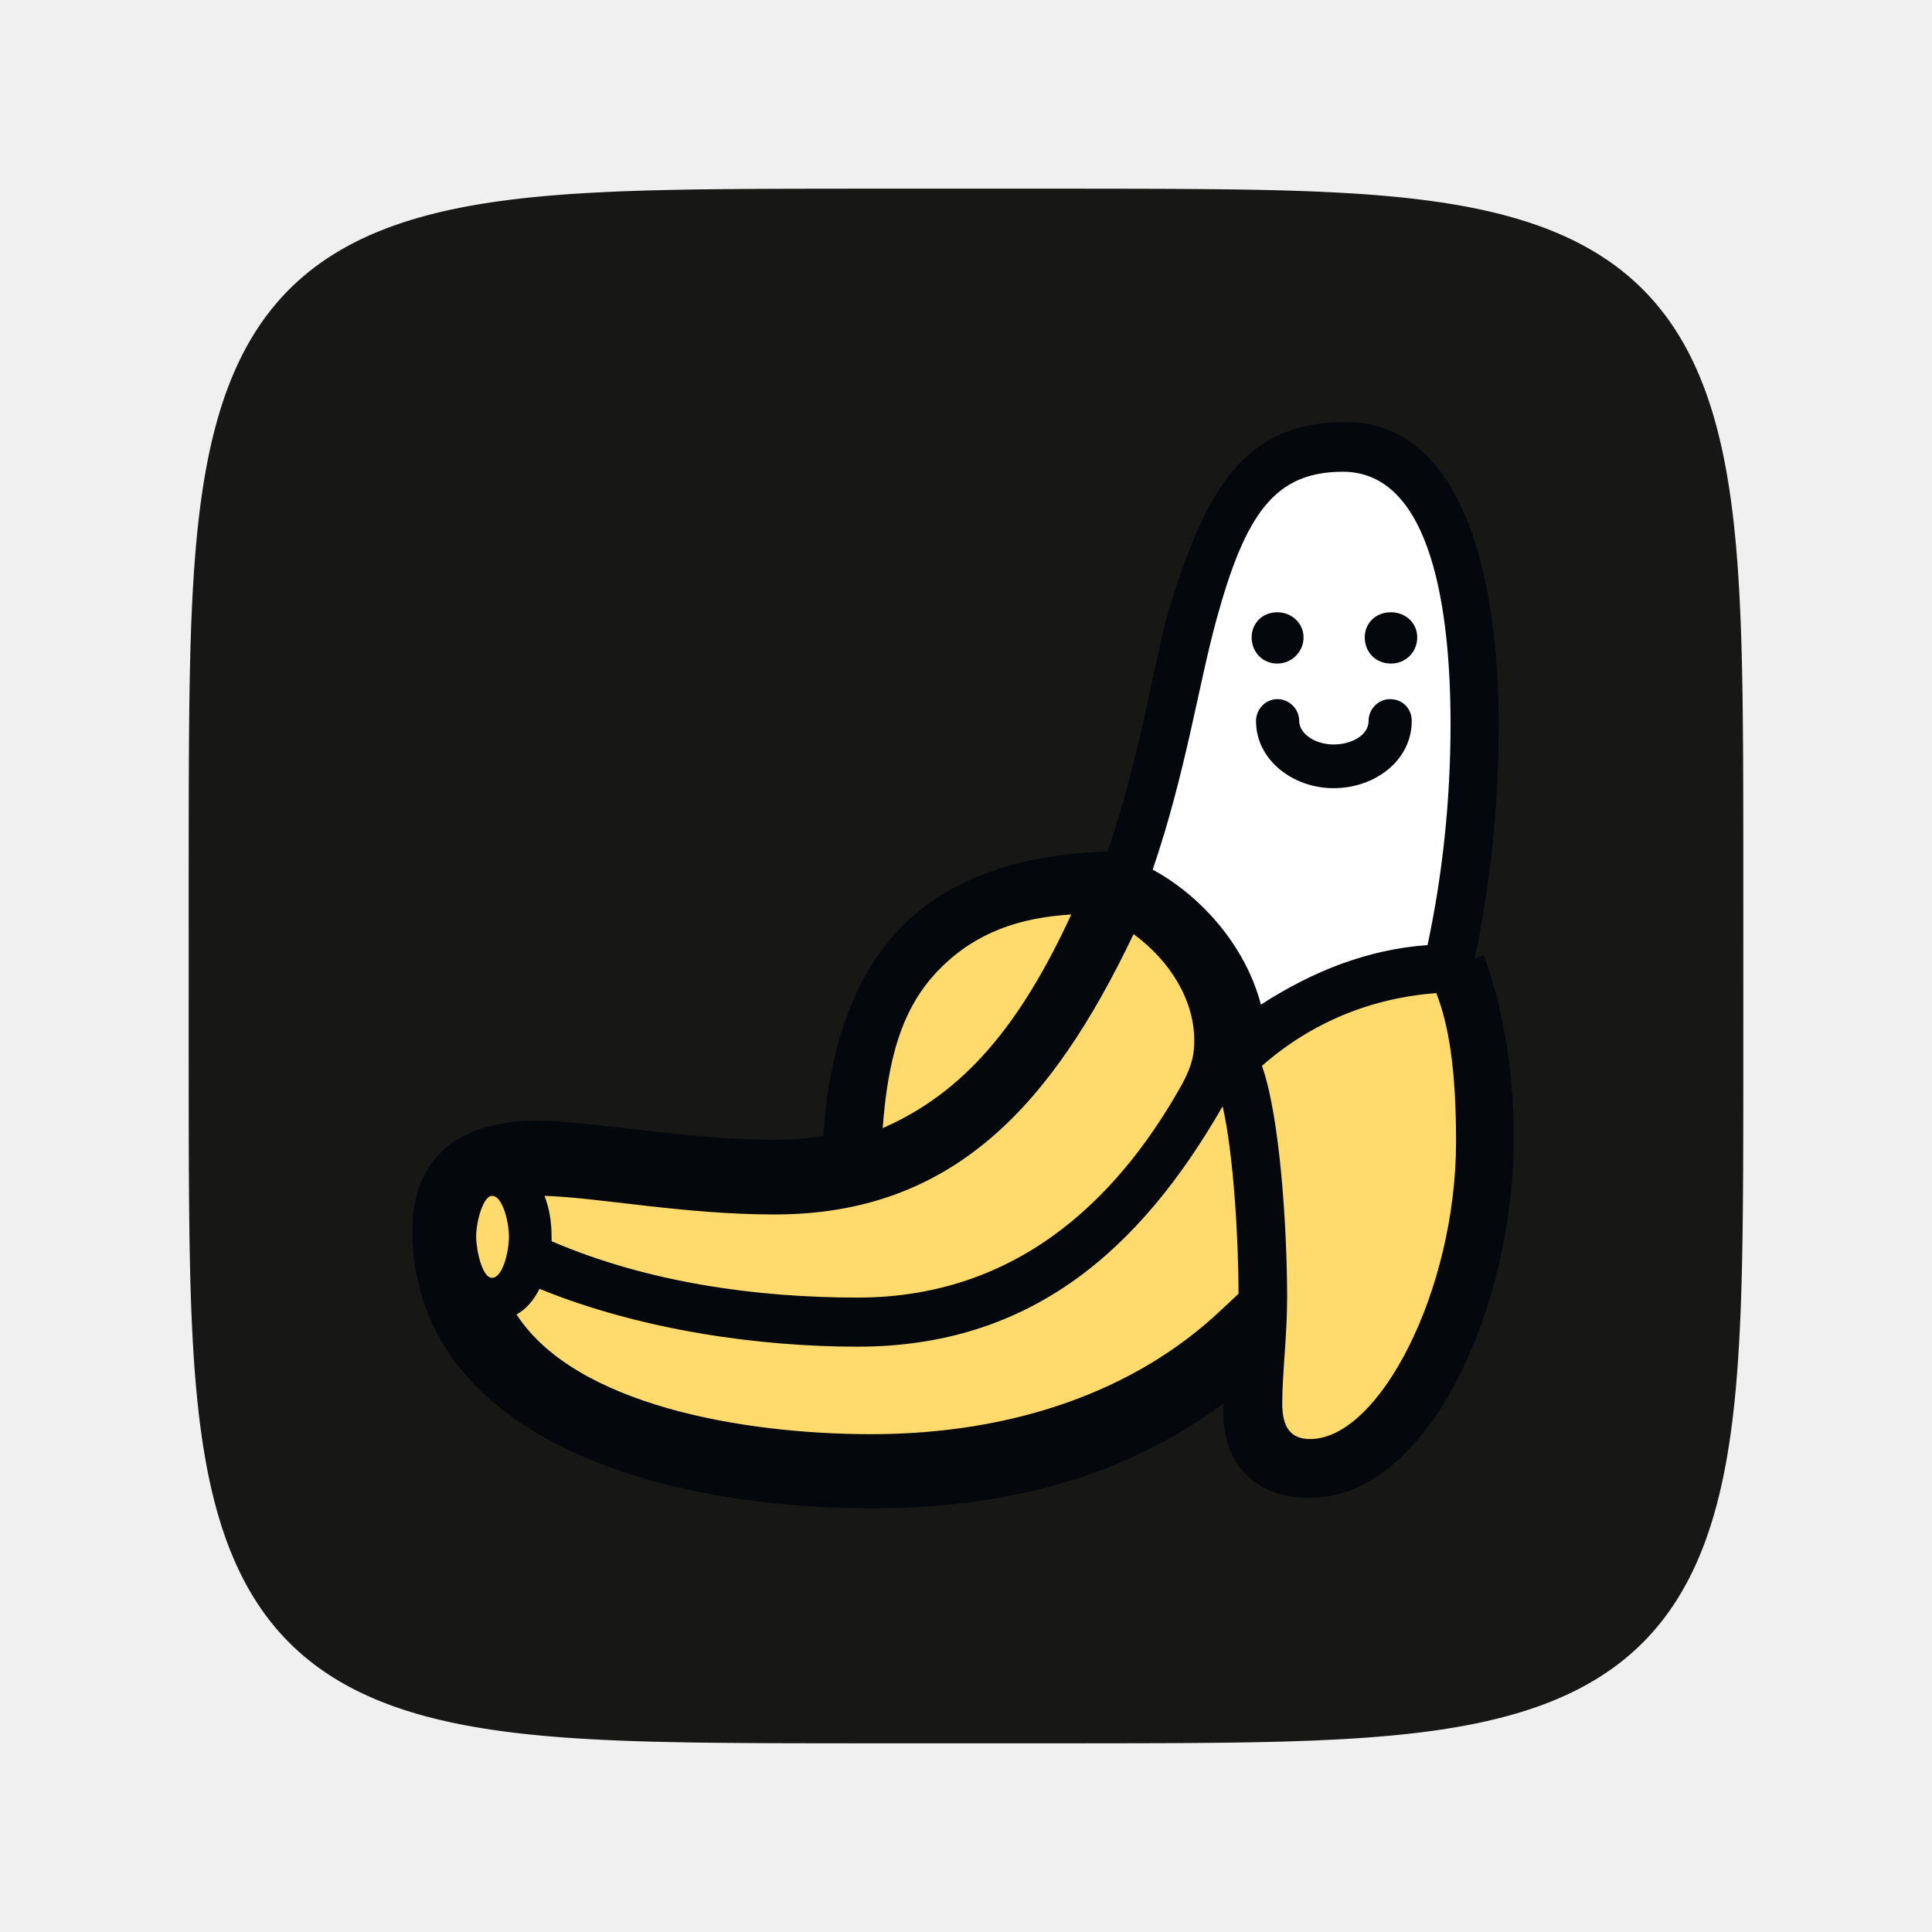
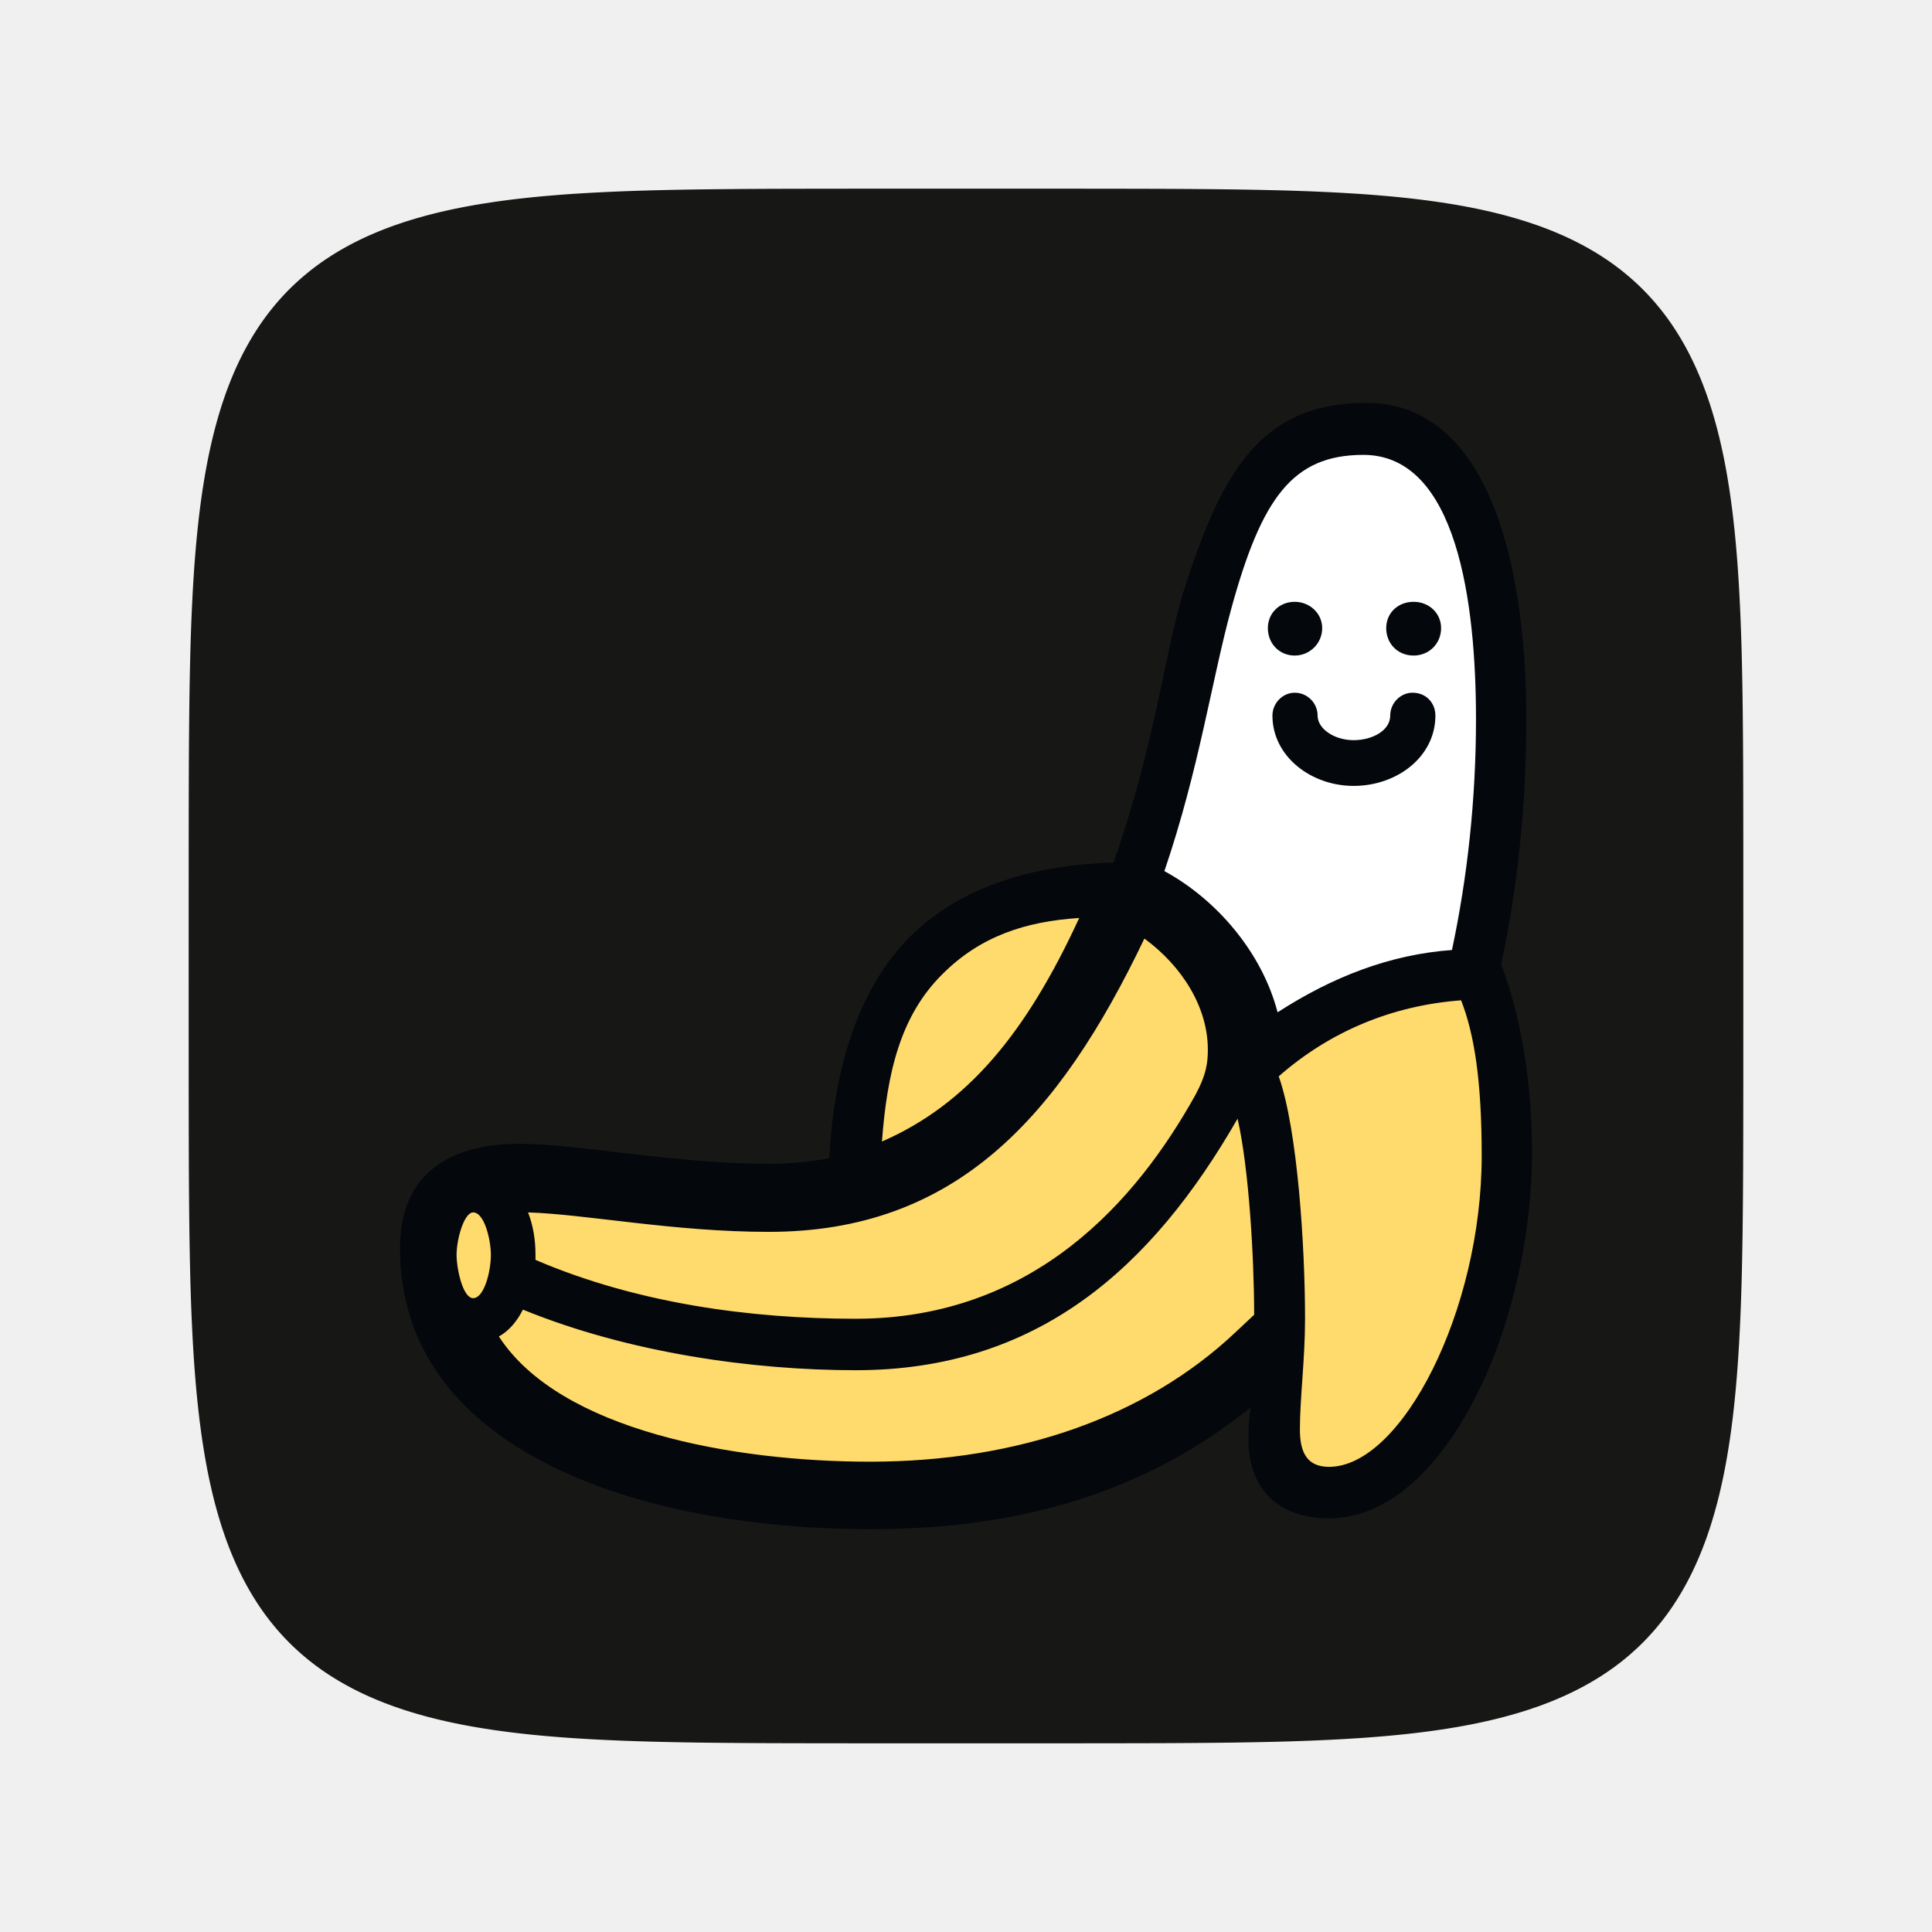
<svg xmlns="http://www.w3.org/2000/svg" viewBox="0 0 1024 1024" width="1024" height="1024">
  <defs>
    <style>
-       /* The colour shapes are stroked in the outline's own black even though
-          the outline is a shape of its own drawn on top: the fills run all the
-          way out to the silhouette, and an antialiased fill edge that
-          coincides with the outline's edge blends the fill into the page - a
-          yellow fringe on the site's dark background.  The stroke buries that
-          seam under black; everywhere else it hides under the outline shape.
-          Dropping these is how the fringe came back once already. */
      .cls-1 {
-         stroke: #04070b;
-         stroke-width: 1;
-         stroke-linejoin: round;
        fill: #FFDA6C;
      }

      .cls-2 {
-         stroke: #04070b;
-         stroke-width: 1;
-         stroke-linejoin: round;
        fill: #fff;
      }

      .cls-3 {
        fill: #04070b;
      }
    </style>
  </defs>
  <path d="M924.00,512.00 L923.99,573.83 L923.97,593.59 L923.94,607.95 L923.90,619.65 L923.84,629.70 L923.77,638.60 L923.69,646.64 L923.60,654.01 L923.49,660.85 L923.37,667.24 L923.24,673.26 L923.10,678.95 L922.94,684.36 L922.77,689.52 L922.59,694.46 L922.39,699.21 L922.18,703.77 L921.96,708.17 L921.73,712.42 L921.48,716.53 L921.23,720.52 L920.96,724.39 L920.67,728.15 L920.37,731.81 L920.07,735.37 L919.74,738.85 L919.41,742.23 L919.06,745.54 L918.70,748.78 L918.33,751.94 L917.94,755.03 L917.54,758.06 L917.13,761.02 L916.70,763.93 L916.26,766.77 L915.81,769.57 L915.35,772.31 L914.87,775.00 L914.38,777.64 L913.88,780.24 L913.36,782.79 L912.83,785.29 L912.28,787.76 L911.73,790.18 L911.16,792.56 L910.57,794.91 L909.98,797.22 L909.36,799.49 L908.74,801.73 L908.10,803.93 L907.45,806.10 L906.79,808.23 L906.11,810.34 L905.41,812.41 L904.71,814.45 L903.99,816.47 L903.25,818.45 L902.50,820.41 L901.74,822.34 L900.96,824.24 L900.17,826.11 L899.37,827.96 L898.55,829.78 L897.71,831.58 L896.87,833.35 L896.00,835.10 L895.12,836.83 L894.23,838.53 L893.32,840.21 L892.40,841.86 L891.46,843.50 L890.51,845.11 L889.54,846.70 L888.56,848.27 L887.56,849.81 L886.55,851.34 L885.52,852.85 L884.48,854.33 L883.42,855.80 L882.34,857.24 L881.25,858.67 L880.14,860.08 L879.01,861.46 L877.87,862.83 L876.71,864.18 L875.54,865.52 L874.34,866.83 L873.14,868.13 L871.91,869.41 L870.67,870.67 L869.41,871.91 L868.13,873.14 L866.83,874.34 L865.52,875.54 L864.18,876.71 L862.83,877.87 L861.46,879.01 L860.08,880.14 L858.67,881.25 L857.24,882.34 L855.80,883.42 L854.33,884.48 L852.85,885.52 L851.34,886.55 L849.81,887.56 L848.27,888.56 L846.70,889.54 L845.11,890.51 L843.50,891.46 L841.86,892.40 L840.21,893.32 L838.53,894.23 L836.83,895.12 L835.10,896.00 L833.35,896.87 L831.58,897.71 L829.78,898.55 L827.96,899.37 L826.11,900.17 L824.24,900.96 L822.34,901.74 L820.41,902.50 L818.45,903.25 L816.47,903.99 L814.45,904.71 L812.41,905.41 L810.34,906.11 L808.23,906.79 L806.10,907.45 L803.93,908.10 L801.73,908.74 L799.49,909.36 L797.22,909.98 L794.91,910.57 L792.56,911.16 L790.18,911.73 L787.76,912.28 L785.29,912.83 L782.79,913.36 L780.24,913.88 L777.64,914.38 L775.00,914.87 L772.31,915.35 L769.57,915.81 L766.77,916.26 L763.93,916.70 L761.02,917.13 L758.06,917.54 L755.03,917.94 L751.94,918.33 L748.78,918.70 L745.54,919.06 L742.23,919.41 L738.85,919.74 L735.37,920.07 L731.81,920.37 L728.15,920.67 L724.39,920.96 L720.52,921.23 L716.53,921.48 L712.42,921.73 L708.17,921.96 L703.77,922.18 L699.21,922.39 L694.46,922.59 L689.52,922.77 L684.36,922.94 L678.95,923.10 L673.26,923.24 L667.24,923.37 L660.85,923.49 L654.01,923.60 L646.64,923.69 L638.60,923.77 L629.70,923.84 L619.65,923.90 L607.95,923.94 L593.59,923.97 L573.83,923.99 L512.00,924.00 L450.17,923.99 L430.41,923.97 L416.05,923.94 L404.35,923.90 L394.30,923.84 L385.40,923.77 L377.36,923.69 L369.99,923.60 L363.15,923.49 L356.76,923.37 L350.74,923.24 L345.05,923.10 L339.64,922.94 L334.48,922.77 L329.54,922.59 L324.79,922.39 L320.23,922.18 L315.83,921.96 L311.58,921.73 L307.47,921.48 L303.48,921.23 L299.61,920.96 L295.85,920.67 L292.19,920.37 L288.63,920.07 L285.15,919.74 L281.77,919.41 L278.46,919.06 L275.22,918.70 L272.06,918.33 L268.97,917.94 L265.94,917.54 L262.98,917.13 L260.07,916.70 L257.23,916.26 L254.43,915.81 L251.69,915.35 L249.00,914.87 L246.36,914.38 L243.76,913.88 L241.21,913.36 L238.71,912.83 L236.24,912.28 L233.82,911.73 L231.44,911.16 L229.09,910.57 L226.78,909.98 L224.51,909.36 L222.27,908.74 L220.07,908.10 L217.90,907.45 L215.77,906.79 L213.66,906.11 L211.59,905.41 L209.55,904.71 L207.53,903.99 L205.55,903.25 L203.59,902.50 L201.66,901.74 L199.76,900.96 L197.89,900.17 L196.04,899.37 L194.22,898.55 L192.42,897.71 L190.65,896.87 L188.90,896.00 L187.17,895.12 L185.47,894.23 L183.79,893.32 L182.14,892.40 L180.50,891.46 L178.89,890.51 L177.30,889.54 L175.73,888.56 L174.19,887.56 L172.66,886.55 L171.15,885.52 L169.67,884.48 L168.20,883.42 L166.76,882.34 L165.33,881.25 L163.92,880.14 L162.54,879.01 L161.17,877.87 L159.82,876.71 L158.48,875.54 L157.17,874.34 L155.87,873.14 L154.59,871.91 L153.33,870.67 L152.09,869.41 L150.86,868.13 L149.66,866.83 L148.46,865.52 L147.29,864.18 L146.13,862.83 L144.99,861.46 L143.86,860.08 L142.75,858.67 L141.66,857.24 L140.58,855.80 L139.52,854.33 L138.48,852.85 L137.45,851.34 L136.44,849.81 L135.44,848.27 L134.46,846.70 L133.49,845.11 L132.54,843.50 L131.60,841.86 L130.68,840.21 L129.77,838.53 L128.88,836.83 L128.00,835.10 L127.13,833.35 L126.29,831.58 L125.45,829.78 L124.63,827.96 L123.83,826.11 L123.04,824.24 L122.26,822.34 L121.50,820.41 L120.75,818.45 L120.01,816.47 L119.29,814.45 L118.59,812.41 L117.89,810.34 L117.21,808.23 L116.55,806.10 L115.90,803.93 L115.26,801.73 L114.64,799.49 L114.02,797.22 L113.43,794.91 L112.84,792.56 L112.27,790.18 L111.72,787.76 L111.17,785.29 L110.64,782.79 L110.12,780.24 L109.62,777.64 L109.13,775.00 L108.65,772.31 L108.19,769.57 L107.74,766.77 L107.30,763.93 L106.87,761.02 L106.46,758.06 L106.06,755.03 L105.67,751.94 L105.30,748.78 L104.94,745.54 L104.59,742.23 L104.26,738.85 L103.93,735.37 L103.63,731.81 L103.33,728.15 L103.04,724.39 L102.77,720.52 L102.52,716.53 L102.27,712.42 L102.04,708.17 L101.82,703.77 L101.61,699.21 L101.41,694.46 L101.23,689.52 L101.06,684.36 L100.90,678.95 L100.76,673.26 L100.63,667.24 L100.51,660.85 L100.40,654.01 L100.31,646.64 L100.23,638.60 L100.16,629.70 L100.10,619.65 L100.06,607.95 L100.03,593.59 L100.01,573.83 L100.00,512.00 L100.01,450.17 L100.03,430.41 L100.06,416.05 L100.10,404.35 L100.16,394.30 L100.23,385.40 L100.31,377.36 L100.40,369.99 L100.51,363.15 L100.63,356.76 L100.76,350.74 L100.90,345.05 L101.06,339.64 L101.23,334.48 L101.41,329.54 L101.61,324.79 L101.82,320.23 L102.04,315.83 L102.27,311.58 L102.52,307.47 L102.77,303.48 L103.04,299.61 L103.33,295.85 L103.63,292.19 L103.93,288.63 L104.26,285.15 L104.59,281.77 L104.94,278.46 L105.30,275.22 L105.67,272.06 L106.06,268.97 L106.46,265.94 L106.87,262.98 L107.30,260.07 L107.74,257.23 L108.19,254.43 L108.65,251.69 L109.13,249.00 L109.62,246.36 L110.12,243.76 L110.64,241.21 L111.17,238.71 L111.72,236.24 L112.27,233.82 L112.84,231.44 L113.43,229.09 L114.02,226.78 L114.64,224.51 L115.26,222.27 L115.90,220.07 L116.55,217.90 L117.21,215.77 L117.89,213.66 L118.59,211.59 L119.29,209.55 L120.01,207.53 L120.75,205.55 L121.50,203.59 L122.26,201.66 L123.04,199.76 L123.83,197.89 L124.63,196.04 L125.45,194.22 L126.29,192.42 L127.13,190.65 L128.00,188.90 L128.88,187.17 L129.77,185.47 L130.68,183.79 L131.60,182.14 L132.54,180.50 L133.49,178.89 L134.46,177.30 L135.44,175.73 L136.44,174.19 L137.45,172.66 L138.48,171.15 L139.52,169.67 L140.58,168.20 L141.66,166.76 L142.75,165.33 L143.86,163.92 L144.99,162.54 L146.13,161.17 L147.29,159.82 L148.46,158.48 L149.66,157.17 L150.86,155.87 L152.09,154.59 L153.33,153.33 L154.59,152.09 L155.87,150.86 L157.17,149.66 L158.48,148.46 L159.82,147.29 L161.17,146.13 L162.54,144.99 L163.92,143.86 L165.33,142.75 L166.76,141.66 L168.20,140.58 L169.67,139.52 L171.15,138.48 L172.66,137.45 L174.19,136.44 L175.73,135.44 L177.30,134.46 L178.89,133.49 L180.50,132.54 L182.14,131.60 L183.79,130.68 L185.47,129.77 L187.17,128.88 L188.90,128.00 L190.65,127.13 L192.42,126.29 L194.22,125.45 L196.04,124.63 L197.89,123.83 L199.76,123.04 L201.66,122.26 L203.59,121.50 L205.55,120.75 L207.53,120.01 L209.55,119.29 L211.59,118.59 L213.66,117.89 L215.77,117.21 L217.90,116.55 L220.07,115.90 L222.27,115.26 L224.51,114.64 L226.78,114.02 L229.09,113.43 L231.44,112.84 L233.82,112.27 L236.24,111.72 L238.71,111.17 L241.21,110.64 L243.76,110.12 L246.36,109.62 L249.00,109.13 L251.69,108.65 L254.43,108.19 L257.23,107.74 L260.07,107.30 L262.98,106.87 L265.94,106.46 L268.97,106.06 L272.06,105.67 L275.22,105.30 L278.46,104.94 L281.77,104.59 L285.15,104.26 L288.63,103.93 L292.19,103.63 L295.85,103.33 L299.61,103.04 L303.48,102.77 L307.47,102.52 L311.58,102.27 L315.83,102.04 L320.23,101.82 L324.79,101.61 L329.54,101.41 L334.48,101.23 L339.64,101.06 L345.05,100.90 L350.74,100.76 L356.76,100.63 L363.15,100.51 L369.99,100.40 L377.36,100.31 L385.40,100.23 L394.30,100.16 L404.35,100.10 L416.05,100.06 L430.41,100.03 L450.17,100.01 L512.00,100.00 L573.83,100.01 L593.59,100.03 L607.95,100.06 L619.65,100.10 L629.70,100.16 L638.60,100.23 L646.64,100.31 L654.01,100.40 L660.85,100.51 L667.24,100.63 L673.26,100.76 L678.95,100.90 L684.36,101.06 L689.52,101.23 L694.46,101.41 L699.21,101.61 L703.77,101.82 L708.17,102.04 L712.42,102.27 L716.53,102.52 L720.52,102.77 L724.39,103.04 L728.15,103.33 L731.81,103.63 L735.37,103.93 L738.85,104.26 L742.23,104.59 L745.54,104.94 L748.78,105.30 L751.94,105.67 L755.03,106.06 L758.06,106.46 L761.02,106.87 L763.93,107.30 L766.77,107.74 L769.57,108.19 L772.31,108.65 L775.00,109.13 L777.64,109.62 L780.24,110.12 L782.79,110.64 L785.29,111.17 L787.76,111.72 L790.18,112.27 L792.56,112.84 L794.91,113.43 L797.22,114.02 L799.49,114.64 L801.73,115.26 L803.93,115.90 L806.10,116.55 L808.23,117.21 L810.34,117.89 L812.41,118.59 L814.45,119.29 L816.47,120.01 L818.45,120.75 L820.41,121.50 L822.34,122.26 L824.24,123.04 L826.11,123.83 L827.96,124.63 L829.78,125.45 L831.58,126.29 L833.35,127.13 L835.10,128.00 L836.83,128.88 L838.53,129.77 L840.21,130.68 L841.86,131.60 L843.50,132.54 L845.11,133.49 L846.70,134.46 L848.27,135.44 L849.81,136.44 L851.34,137.45 L852.85,138.48 L854.33,139.52 L855.80,140.58 L857.24,141.66 L858.67,142.75 L860.08,143.86 L861.46,144.99 L862.83,146.13 L864.18,147.29 L865.52,148.46 L866.83,149.66 L868.13,150.86 L869.41,152.09 L870.67,153.33 L871.91,154.59 L873.14,155.87 L874.34,157.17 L875.54,158.48 L876.71,159.82 L877.87,161.17 L879.01,162.54 L880.14,163.92 L881.25,165.33 L882.34,166.76 L883.42,168.20 L884.48,169.67 L885.52,171.15 L886.55,172.66 L887.56,174.19 L888.56,175.73 L889.54,177.30 L890.51,178.89 L891.46,180.50 L892.40,182.14 L893.32,183.79 L894.23,185.47 L895.12,187.17 L896.00,188.90 L896.87,190.65 L897.71,192.42 L898.55,194.22 L899.37,196.04 L900.17,197.89 L900.96,199.76 L901.74,201.66 L902.50,203.59 L903.25,205.55 L903.99,207.53 L904.71,209.55 L905.41,211.59 L906.11,213.66 L906.79,215.77 L907.45,217.90 L908.10,220.07 L908.74,222.27 L909.36,224.51 L909.98,226.78 L910.57,229.09 L911.16,231.44 L911.73,233.82 L912.28,236.24 L912.83,238.71 L913.36,241.21 L913.88,243.76 L914.38,246.36 L914.87,249.00 L915.35,251.69 L915.81,254.43 L916.26,257.23 L916.70,260.07 L917.13,262.98 L917.54,265.94 L917.94,268.97 L918.33,272.06 L918.70,275.22 L919.06,278.46 L919.41,281.77 L919.74,285.15 L920.07,288.63 L920.37,292.19 L920.67,295.85 L920.96,299.61 L921.23,303.48 L921.48,307.47 L921.73,311.58 L921.96,315.83 L922.18,320.23 L922.39,324.79 L922.59,329.54 L922.77,334.48 L922.94,339.64 L923.10,345.05 L923.24,350.74 L923.37,356.76 L923.49,363.15 L923.60,369.99 L923.69,377.36 L923.77,385.40 L923.84,394.30 L923.90,404.35 L923.94,416.05 L923.97,430.41 L923.99,450.17 Z" fill="#171716" />
-   <svg x="212.00" y="212.00" width="600.00" height="600.00" viewBox="-1.0 -1.0 58.693 58.407">
-     <path class="cls-1" d="M 54.715 27.824 L 42.051 32.359 L 36.496 22.754 C 32.445 22.754 28.25 23.633 25.418 26.465 C 22.727 29.156 21.621 33.324 21.422 37.43 C 20.461 37.629 19.438 37.715 18.418 37.715 C 13.773 37.715 8.926 36.723 6.062 36.723 C 2.609 36.723 0.145 38.195 0.145 41.906 C 0.145 52.051 12.242 55.82 23.434 55.82 C 29.809 55.82 36.441 54.516 42.305 49.785 C 42.191 50.465 42.191 51.059 42.191 51.344 C 42.191 53.922 43.75 55.281 46.188 55.281 C 51.91 55.281 56.246 45.762 56.246 37.121 C 56.246 33.434 55.621 30.207 54.715 27.824" />
-     <path class="cls-1" d="M 6.062 37.219 C 2.465 37.219 0.637 38.797 0.637 41.906 C 0.637 51.812 12.918 55.324 23.434 55.324 C 30.98 55.324 37.051 53.387 41.996 49.402 L 43.008 48.582 L 42.793 49.867 C 42.688 50.508 42.688 51.07 42.688 51.344 C 42.688 53.566 43.93 54.785 46.188 54.785 C 50.703 54.785 55.75 47.23 55.75 37.121 C 55.75 33.977 55.281 30.922 54.418 28.457 L 47.418 29.477 L 42.34 32.273 L 40.477 27.473 L 36.211 23.25 C 31.598 23.297 28.086 24.496 25.77 26.816 C 22.871 29.715 22.074 34.199 21.918 37.453 L 21.898 37.84 L 21.523 37.914 C 20.574 38.109 19.531 38.211 18.418 38.211 C 15.785 38.211 13.109 37.898 10.746 37.621 C 8.895 37.402 7.293 37.219 6.062 37.219" />
-     <path class="cls-2" d="M 43.277 31.066 C 42.383 27.938 39.766 25.137 36.715 23.633 C 38.738 18.242 39.469 13.547 40.594 9.812 C 42.352 4.004 44.141 1.715 48.25 1.715 C 53.688 1.715 54.781 9.512 54.781 15.625 C 54.781 19.867 54.285 23.961 53.387 27.785 C 49.773 28.027 46.461 29.199 43.277 31.066" />
-     <path class="cls-3" d="M 23.434 55.82 C 29.809 55.82 36.438 54.516 42.305 49.785 C 42.191 50.465 42.191 51.059 42.191 51.344 C 42.191 53.922 43.75 55.281 46.188 55.281 C 51.91 55.281 56.246 45.762 56.246 37.117 C 56.246 33.434 55.621 30.207 54.715 27.824 C 55.539 24 55.961 19.918 55.961 15.668 C 55.961 7.652 53.953 0 48.027 0 C 42.73 0 40.805 3.543 38.934 9.492 C 38.055 12.383 37.516 17.113 35.504 22.781 C 31.766 22.895 28.023 23.859 25.418 26.465 C 22.727 29.156 21.621 33.324 21.422 37.43 C 20.461 37.629 19.438 37.715 18.418 37.715 C 13.773 37.715 8.926 36.723 6.066 36.723 C 2.609 36.723 0.145 38.195 0.145 41.906 C 0.145 52.051 12.242 55.82 23.434 55.82 M 2.949 42.219 C 2.949 41.453 3.316 40.121 3.77 40.121 C 4.336 40.121 4.648 41.512 4.648 42.219 C 4.648 43.07 4.309 44.371 3.77 44.371 C 3.258 44.371 2.949 42.926 2.949 42.219 M 5.043 46.273 C 5.555 45.988 5.953 45.508 6.234 44.941 C 11.504 47.094 17.652 47.941 22.727 47.941 C 31.707 47.941 37.375 42.926 41.652 35.477 C 42.219 37.941 42.477 42.418 42.477 45.195 L 41.539 46.074 C 37.121 50.238 30.801 52.477 23.434 52.477 C 16.719 52.477 8.078 50.945 5.043 46.273 M 6.492 40.121 C 9.324 40.207 13.715 41.086 18.418 41.086 C 27.656 41.086 32.785 35.449 37.035 26.551 C 38.934 27.938 40.18 29.98 40.18 32.047 C 40.18 32.672 40.125 33.266 39.559 34.312 C 36.668 39.5 31.594 45.395 22.727 45.395 C 17.512 45.395 11.875 44.629 6.859 42.473 L 6.859 42.219 C 6.859 41.484 6.746 40.773 6.492 40.121 M 24.027 36.609 C 24.285 33.207 24.938 30.375 27.031 28.309 C 28.902 26.438 31.141 25.699 33.805 25.531 C 31.168 31.254 28.25 34.766 24.027 36.609 M 38.027 23.207 C 39.754 18.133 40.379 13.715 41.344 10.199 C 42.844 4.73 44.375 2.578 47.887 2.578 C 52.535 2.578 53.469 9.918 53.469 15.668 C 53.469 19.664 53.043 23.52 52.277 27.117 C 49.191 27.344 46.355 28.449 43.637 30.207 C 42.871 27.258 40.633 24.625 38.027 23.207 M 43.156 11.164 C 43.156 11.93 43.723 12.523 44.488 12.523 C 45.223 12.523 45.848 11.93 45.848 11.164 C 45.848 10.426 45.223 9.863 44.488 9.863 C 43.723 9.863 43.156 10.426 43.156 11.164 M 43.383 15.5 C 43.383 17.512 45.281 18.984 47.406 18.984 C 49.559 18.984 51.457 17.539 51.457 15.5 C 51.457 14.875 51.004 14.367 50.324 14.367 C 49.73 14.367 49.219 14.875 49.219 15.5 C 49.219 16.234 48.34 16.719 47.406 16.719 C 46.441 16.719 45.621 16.152 45.621 15.5 C 45.621 14.875 45.109 14.367 44.488 14.367 C 43.891 14.367 43.383 14.875 43.383 15.5 M 43.691 33.379 C 46.242 31.141 49.332 29.863 52.73 29.609 C 53.383 31.281 53.754 33.578 53.754 37.316 C 53.754 44.996 49.785 52.73 46.188 52.73 C 45.168 52.73 44.742 52.109 44.742 50.891 C 44.742 49.332 44.996 47.406 44.996 45.395 C 44.996 41.824 44.629 36.016 43.691 33.379 M 49.02 11.164 C 49.02 11.93 49.586 12.523 50.379 12.523 C 51.145 12.523 51.742 11.93 51.742 11.164 C 51.742 10.426 51.145 9.863 50.379 9.863 C 49.586 9.863 49.02 10.426 49.02 11.164" />
+   <svg x="212.00" y="212.00" width="600.00" height="600.00" viewBox="0 0 56.693 56.407">
+     <path class="cls-1" d="M5.984,37.609c-3.639,0-5.484,1.595-5.484,4.739 c0,10.008,12.409,13.559,23.036,13.559c7.627,0,13.762-1.959,18.757-5.987 l1.024-0.827l-0.218,1.299c-0.108,0.646-0.108,1.218-0.108,1.492 c0,2.244,1.257,3.479,3.538,3.479c4.562,0,9.664-7.635,9.664-17.853 c0-3.179-0.476-6.264-1.346-8.754l-7.074,1.03l-5.132,2.826l-1.884-4.85 l-4.31-4.268c-4.661,0.048-8.211,1.259-10.554,3.604 c-2.928,2.928-3.733,7.462-3.892,10.751l-0.019,0.387l-0.38,0.078 c-0.956,0.197-2.011,0.297-3.136,0.297c-2.66,0-5.365-0.315-7.751-0.595 C8.843,37.797,7.226,37.609,5.984,37.609z" />
+     <path class="cls-2" d="M53.805,28.079 M43.588,31.395c-0.904-3.164-3.551-5.993-6.632-7.514 c2.044-5.445,2.781-10.191,3.919-13.962c1.776-5.871,3.584-8.183,7.737-8.183 c5.494,0,6.599,7.879,6.599,14.054c0,4.289-0.502,8.426-1.407,12.29 C50.154,28.322,46.804,29.508,43.588,31.395" />
+     <path class="cls-3" d="M49.391,11.282c0,0.773,0.573,1.374,1.375,1.374 c0.773,0,1.374-0.601,1.374-1.374c0-0.745-0.601-1.317-1.374-1.317 C49.964,9.965,49.391,10.537,49.391,11.282 M44.008,33.73 c2.577-2.262,5.698-3.551,9.134-3.808c0.659,1.689,1.031,4.008,1.031,7.788 c0,7.759-4.009,15.576-7.645,15.576c-1.031,0-1.46-0.63-1.46-1.861 c0-1.575,0.258-3.522,0.258-5.555C45.326,42.262,44.953,36.393,44.008,33.73 M43.693,15.663c0,2.032,1.919,3.521,4.066,3.521c2.176,0,4.095-1.46,4.095-3.521 c0-0.63-0.458-1.146-1.145-1.146c-0.602,0-1.117,0.516-1.117,1.146 c0,0.744-0.888,1.231-1.833,1.231c-0.973,0-1.804-0.573-1.804-1.231 c0-0.63-0.515-1.146-1.145-1.146C44.209,14.517,43.693,15.033,43.693,15.663 M43.464,11.282c0,0.773,0.573,1.374,1.346,1.374c0.745,0,1.375-0.601,1.375-1.374 c0-0.745-0.63-1.317-1.375-1.317C44.037,9.965,43.464,10.537,43.464,11.282 M38.282,23.451c1.746-5.126,2.376-9.592,3.35-13.143 c1.517-5.526,3.064-7.702,6.614-7.702c4.696,0,5.641,7.416,5.641,13.228 c0,4.038-0.43,7.932-1.203,11.568c-3.121,0.229-5.984,1.346-8.733,3.121 C43.178,27.545,40.916,24.882,38.282,23.451 M24.137,36.994 c0.258-3.436,0.917-6.299,3.035-8.389c1.89-1.89,4.152-2.635,6.844-2.806 C31.353,31.582,28.404,35.133,24.137,36.994 M6.414,40.544 c2.863,0.086,7.301,0.974,12.054,0.974c9.334,0,14.517-5.698,18.812-14.689 c1.918,1.403,3.178,3.465,3.178,5.555c0,0.63-0.057,1.231-0.63,2.291 c-2.92,5.24-8.046,11.195-17.008,11.195c-5.268,0-10.966-0.773-16.034-2.949 V42.663C6.786,41.919,6.671,41.203,6.414,40.544 M4.953,46.758 c0.516-0.287,0.917-0.773,1.203-1.346c5.326,2.176,11.539,3.035,16.664,3.035 c9.077,0,14.803-5.068,19.127-12.598c0.573,2.491,0.83,7.015,0.83,9.821 l-0.945,0.887c-4.466,4.209-10.851,6.471-18.296,6.471 C16.75,53.028,8.017,51.482,4.953,46.758 M2.834,42.663 c0-0.773,0.373-2.119,0.831-2.119c0.572,0,0.887,1.403,0.887,2.119 c0,0.859-0.343,2.176-0.887,2.176C3.149,44.839,2.834,43.379,2.834,42.663 M23.536,56.407c6.442,0,13.142-1.317,19.069-6.099 c-0.114,0.687-0.114,1.289-0.114,1.575c0,2.606,1.575,3.98,4.037,3.98 c5.784,0,10.165-9.621,10.165-18.354c0-3.722-0.63-6.986-1.546-9.391 c0.83-3.866,1.259-7.989,1.259-12.284C56.406,7.731,54.374,0,48.389,0 c-5.354,0-7.301,3.58-9.191,9.592c-0.887,2.921-1.432,7.703-3.464,13.429 c-3.78,0.115-7.559,1.088-10.194,3.722c-2.72,2.721-3.837,6.93-4.037,11.081 c-0.973,0.201-2.004,0.287-3.035,0.287c-4.696,0-9.592-1.002-12.484-1.002 C2.491,37.109,0,38.597,0,42.348C0,52.599,12.226,56.407,23.536,56.407" />
  </svg>
</svg>
